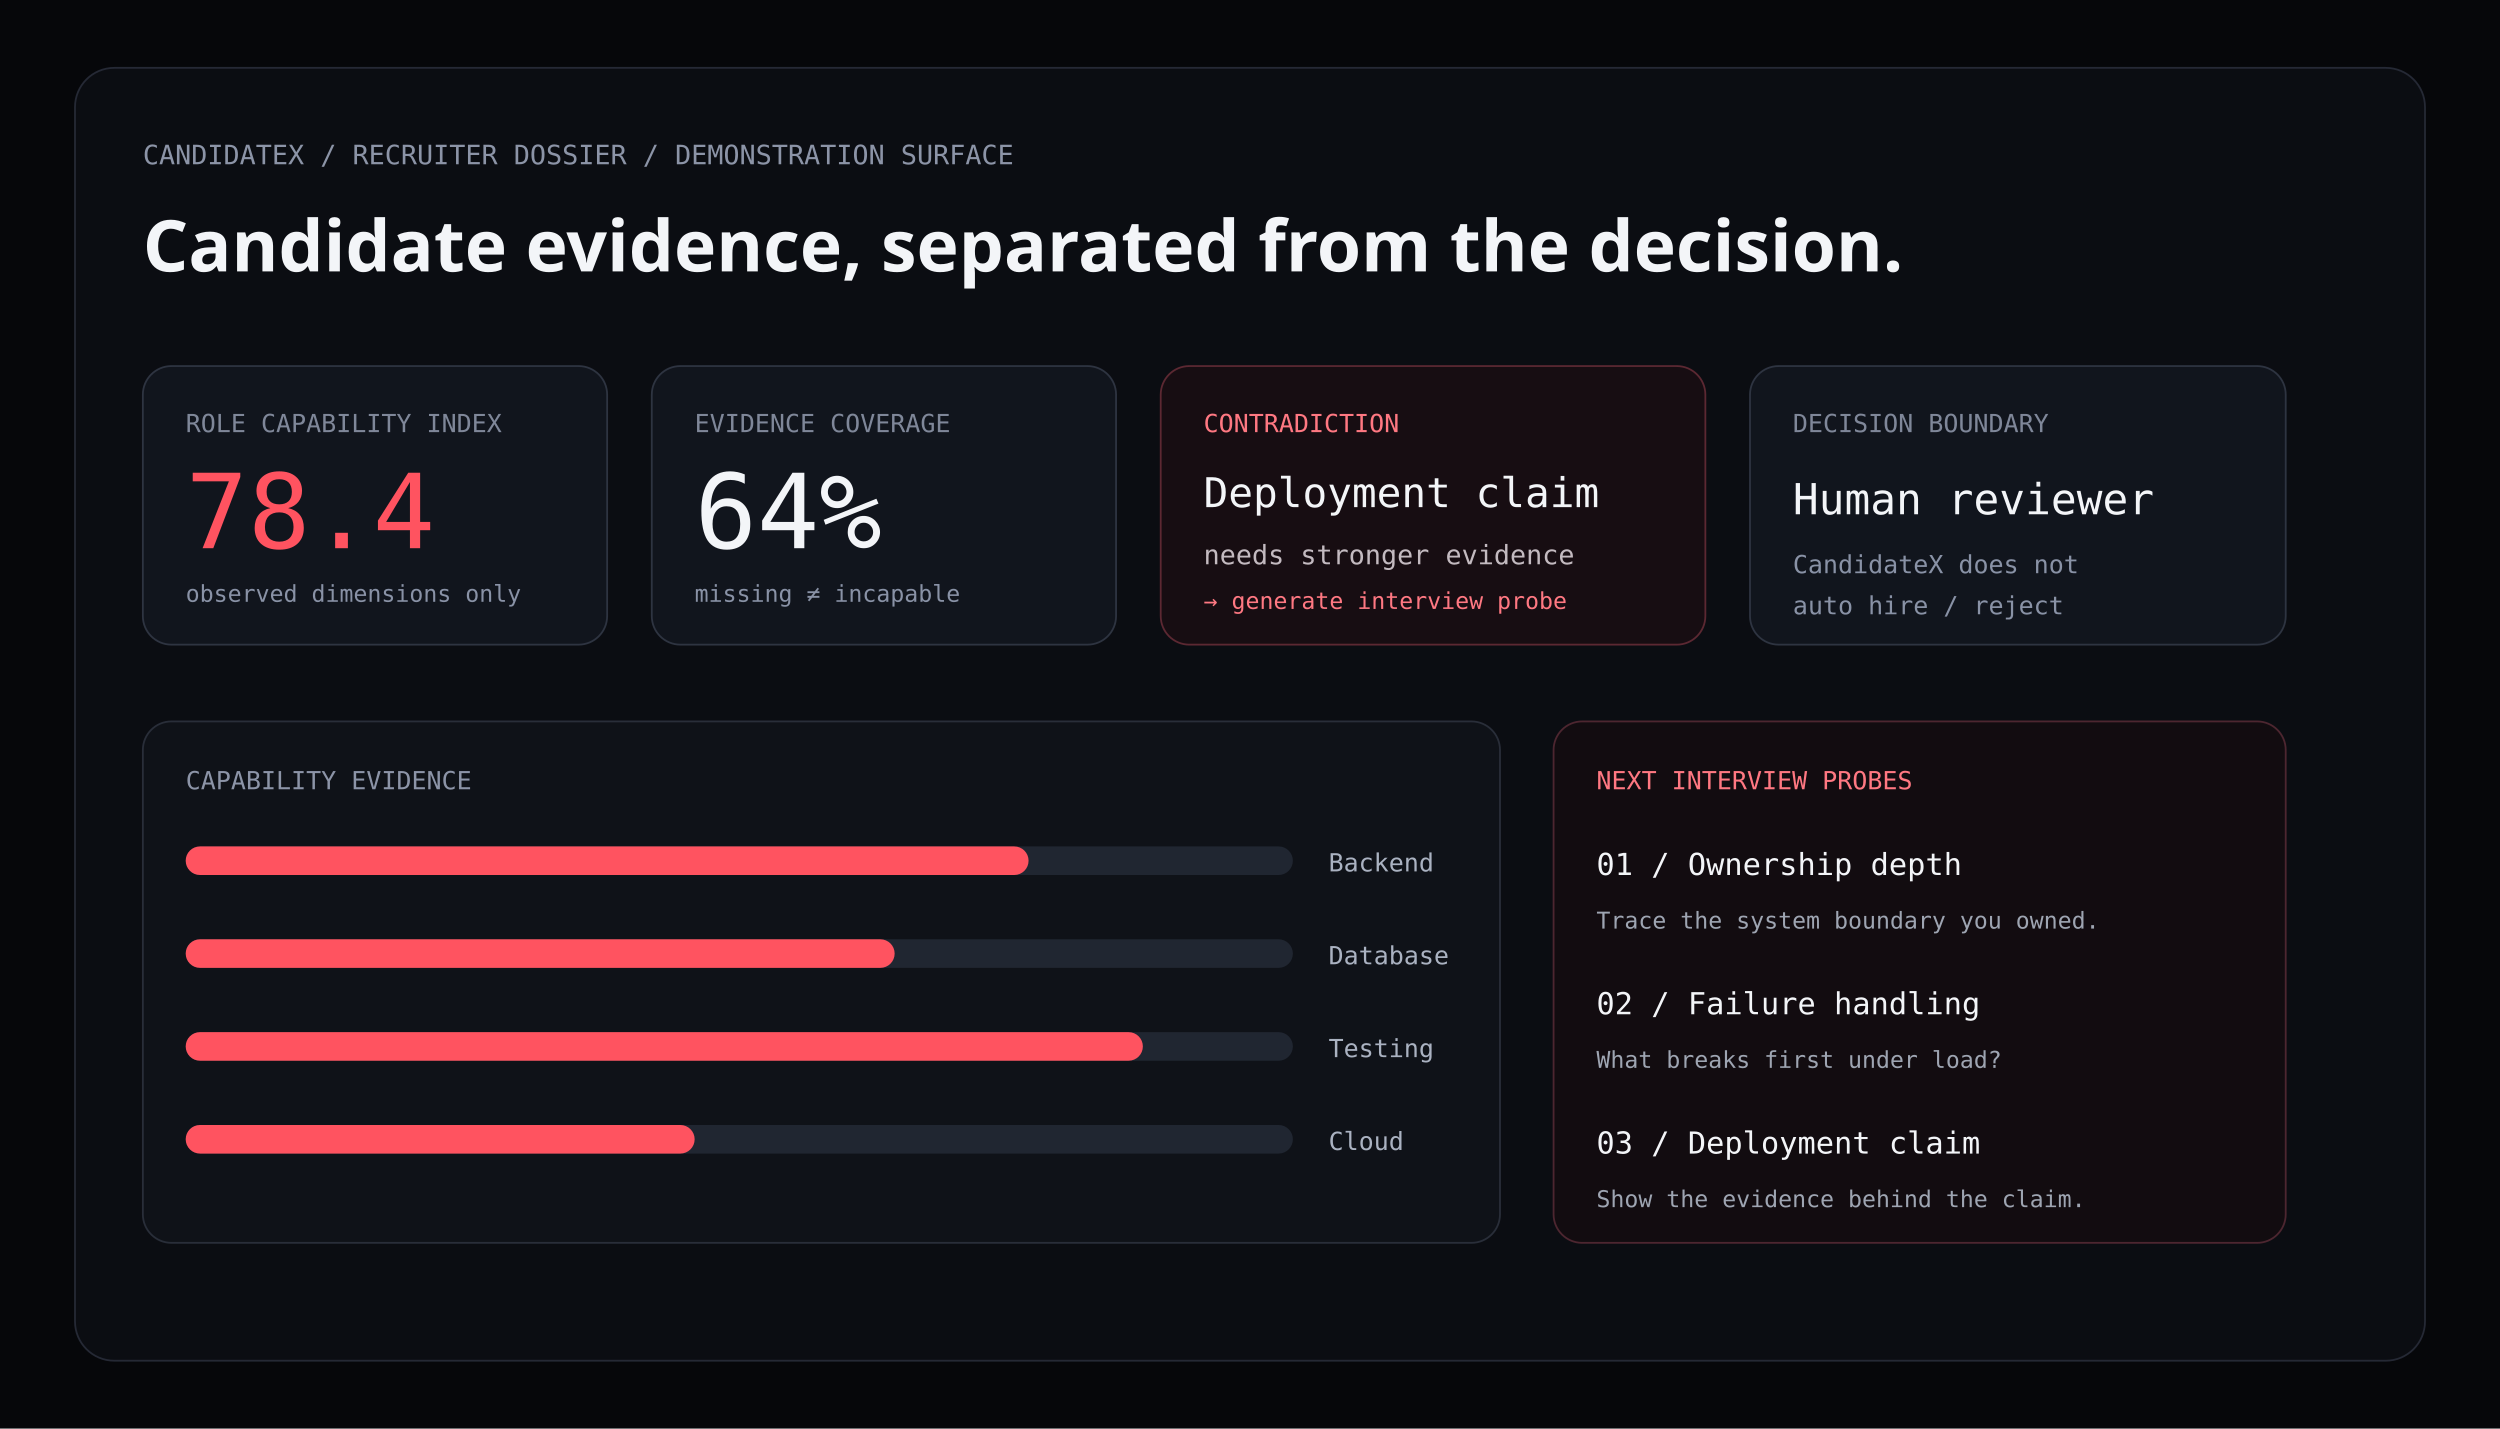
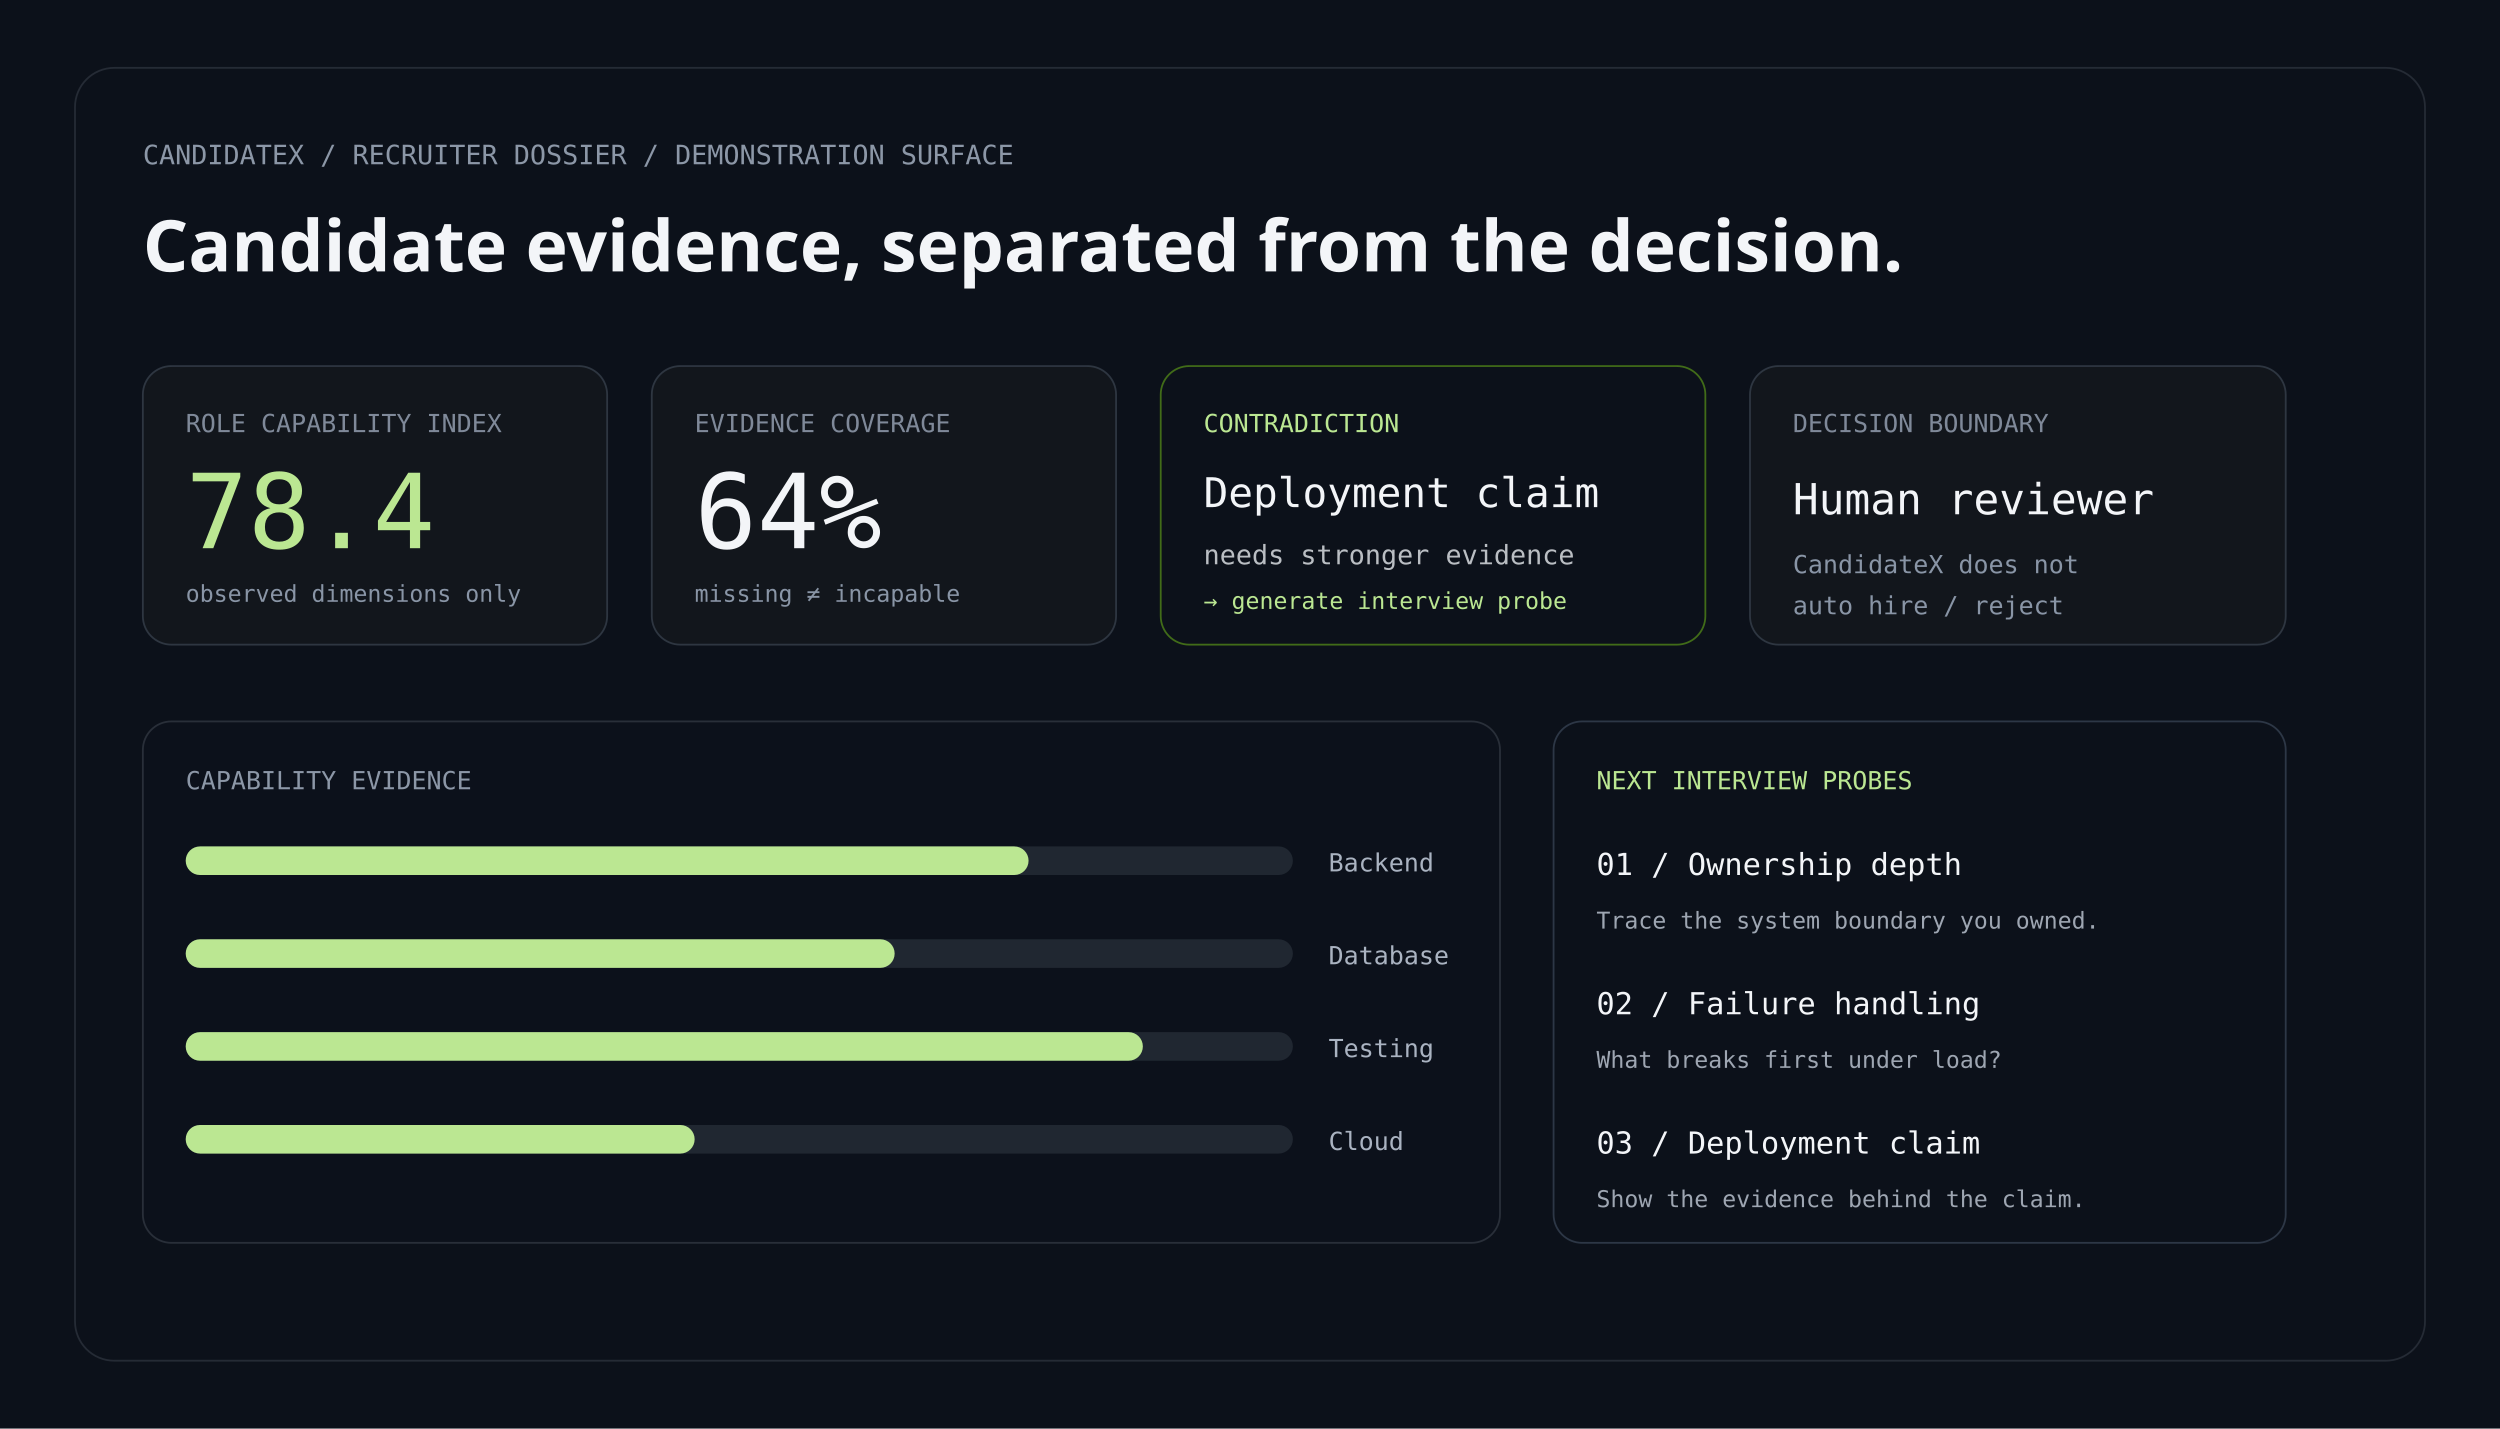
<svg xmlns="http://www.w3.org/2000/svg" width="1400" height="800" viewBox="0 0 1400 800" role="img" aria-labelledby="title desc">
-   <rect width="1400" height="800" fill="#06070a" />
-   <rect x="42" y="38" width="1316" height="724" rx="22" fill="#0b0d12" stroke="#252935" />
-   <text x="80" y="92" fill="#8c94a7" font-family="monospace" font-size="15">CANDIDATEX / RECRUITER DOSSIER / DEMONSTRATION SURFACE</text>
+   <rect width="1400" height="800" fill="#0c111a" />
+   <rect x="42" y="38" width="1316" height="724" rx="22" fill="#0c111a" stroke="#252b35" />
+   <text x="80" y="92" fill="#8c97a7" font-family="monospace" font-size="15">CANDIDATEX / RECRUITER DOSSIER / DEMONSTRATION SURFACE</text>
  <text x="80" y="152" fill="#f3f5f8" font-family="sans-serif" font-size="40" font-weight="700">Candidate evidence, separated from the decision.</text>
  <g font-family="monospace">
    <g transform="translate(80 205)">
-       <rect width="260" height="156" rx="16" fill="#11151d" stroke="#2e3441" />
-       <text x="24" y="37" fill="#7f8799" font-size="14">ROLE CAPABILITY INDEX</text>
-       <text x="24" y="102" fill="#ff5360" font-size="58">78.4</text>
-       <text x="24" y="132" fill="#8992a6" font-size="13">observed dimensions only</text>
+       <rect width="260" height="156" rx="16" fill="#12161c" stroke="#2e3641" />
+       <text x="24" y="37" fill="#7f8999" font-size="14">ROLE CAPABILITY INDEX</text>
+       <text x="24" y="102" fill="#bbe792" font-size="58">78.4</text>
+       <text x="24" y="132" fill="#8995a6" font-size="13">observed dimensions only</text>
    </g>
    <g transform="translate(365 205)">
-       <rect width="260" height="156" rx="16" fill="#11151d" stroke="#2e3441" />
-       <text x="24" y="37" fill="#7f8799" font-size="14">EVIDENCE COVERAGE</text>
+       <rect width="260" height="156" rx="16" fill="#12161c" stroke="#2e3641" />
+       <text x="24" y="37" fill="#7f8999" font-size="14">EVIDENCE COVERAGE</text>
      <text x="24" y="102" fill="#f3f5f8" font-size="58">64%</text>
-       <text x="24" y="132" fill="#8992a6" font-size="13">missing ≠ incapable</text>
+       <text x="24" y="132" fill="#8995a6" font-size="13">missing ≠ incapable</text>
    </g>
    <g transform="translate(650 205)">
-       <rect width="305" height="156" rx="16" fill="#170d12" stroke="#5c2832" />
-       <text x="24" y="37" fill="#ff7882" font-size="14">CONTRADICTION</text>
+       <rect width="305" height="156" rx="16" fill="#0c111a" stroke="#416c18" />
+       <text x="24" y="37" fill="#bbe792" font-size="14">CONTRADICTION</text>
      <text x="24" y="79" fill="#f3f5f8" font-size="23">Deployment claim</text>
-       <text x="24" y="111" fill="#c3bac0" font-size="15">needs stronger evidence</text>
-       <text x="24" y="136" fill="#ff7882" font-size="13">→ generate interview probe</text>
+       <text x="24" y="111" fill="#babec3" font-size="15">needs stronger evidence</text>
+       <text x="24" y="136" fill="#bbe792" font-size="13">→ generate interview probe</text>
    </g>
    <g transform="translate(980 205)">
-       <rect width="300" height="156" rx="16" fill="#11151d" stroke="#2e3441" />
-       <text x="24" y="37" fill="#7f8799" font-size="14">DECISION BOUNDARY</text>
+       <rect width="300" height="156" rx="16" fill="#12161c" stroke="#2e3641" />
+       <text x="24" y="37" fill="#7f8999" font-size="14">DECISION BOUNDARY</text>
      <text x="24" y="83" fill="#f3f5f8" font-size="24">Human reviewer</text>
-       <text x="24" y="116" fill="#8992a6" font-size="14">CandidateX does not</text>
-       <text x="24" y="139" fill="#8992a6" font-size="14">auto hire / reject</text>
+       <text x="24" y="116" fill="#8995a6" font-size="14">CandidateX does not</text>
+       <text x="24" y="139" fill="#8995a6" font-size="14">auto hire / reject</text>
    </g>
  </g>
  <g transform="translate(80 404)" font-family="monospace">
-     <rect width="760" height="292" rx="16" fill="#0f1218" stroke="#292e39" />
-     <text x="24" y="38" fill="#8c94a7" font-size="14">CAPABILITY EVIDENCE</text>
-     <g fill="#202631">
+     <rect width="760" height="292" rx="16" fill="#0c111b" stroke="#292f39" />
+     <text x="24" y="38" fill="#8c97a7" font-size="14">CAPABILITY EVIDENCE</text>
+     <g fill="#202731">
      <rect x="24" y="70" width="620" height="16" rx="8" />
      <rect x="24" y="122" width="620" height="16" rx="8" />
      <rect x="24" y="174" width="620" height="16" rx="8" />
      <rect x="24" y="226" width="620" height="16" rx="8" />
    </g>
-     <g fill="#ff5360">
+     <g fill="#bbe792">
      <rect x="24" y="70" width="472" height="16" rx="8" />
      <rect x="24" y="122" width="397" height="16" rx="8" />
      <rect x="24" y="174" width="536" height="16" rx="8" />
      <rect x="24" y="226" width="285" height="16" rx="8" />
    </g>
-     <g fill="#aab2c1" font-size="14">
+     <g fill="#aab3c1" font-size="14">
      <text x="664" y="84">Backend</text>
      <text x="664" y="136">Database</text>
      <text x="664" y="188">Testing</text>
      <text x="664" y="240">Cloud</text>
    </g>
  </g>
  <g transform="translate(870 404)" font-family="monospace">
-     <rect width="410" height="292" rx="16" fill="#120c10" stroke="#4d2630" />
-     <text x="24" y="38" fill="#ff7882" font-size="14">NEXT INTERVIEW PROBES</text>
+     <rect width="410" height="292" rx="16" fill="#0c111a" stroke="#2d3746" />
+     <text x="24" y="38" fill="#bbe792" font-size="14">NEXT INTERVIEW PROBES</text>
    <text x="24" y="86" fill="#f3f5f8" font-size="17">01 / Ownership depth</text>
-     <text x="24" y="116" fill="#9ea5b2" font-size="13">Trace the system boundary you owned.</text>
+     <text x="24" y="116" fill="#9ea6b2" font-size="13">Trace the system boundary you owned.</text>
    <text x="24" y="164" fill="#f3f5f8" font-size="17">02 / Failure handling</text>
-     <text x="24" y="194" fill="#9ea5b2" font-size="13">What breaks first under load?</text>
+     <text x="24" y="194" fill="#9ea6b2" font-size="13">What breaks first under load?</text>
    <text x="24" y="242" fill="#f3f5f8" font-size="17">03 / Deployment claim</text>
-     <text x="24" y="272" fill="#9ea5b2" font-size="13">Show the evidence behind the claim.</text>
+     <text x="24" y="272" fill="#9ea6b2" font-size="13">Show the evidence behind the claim.</text>
  </g>
</svg>
